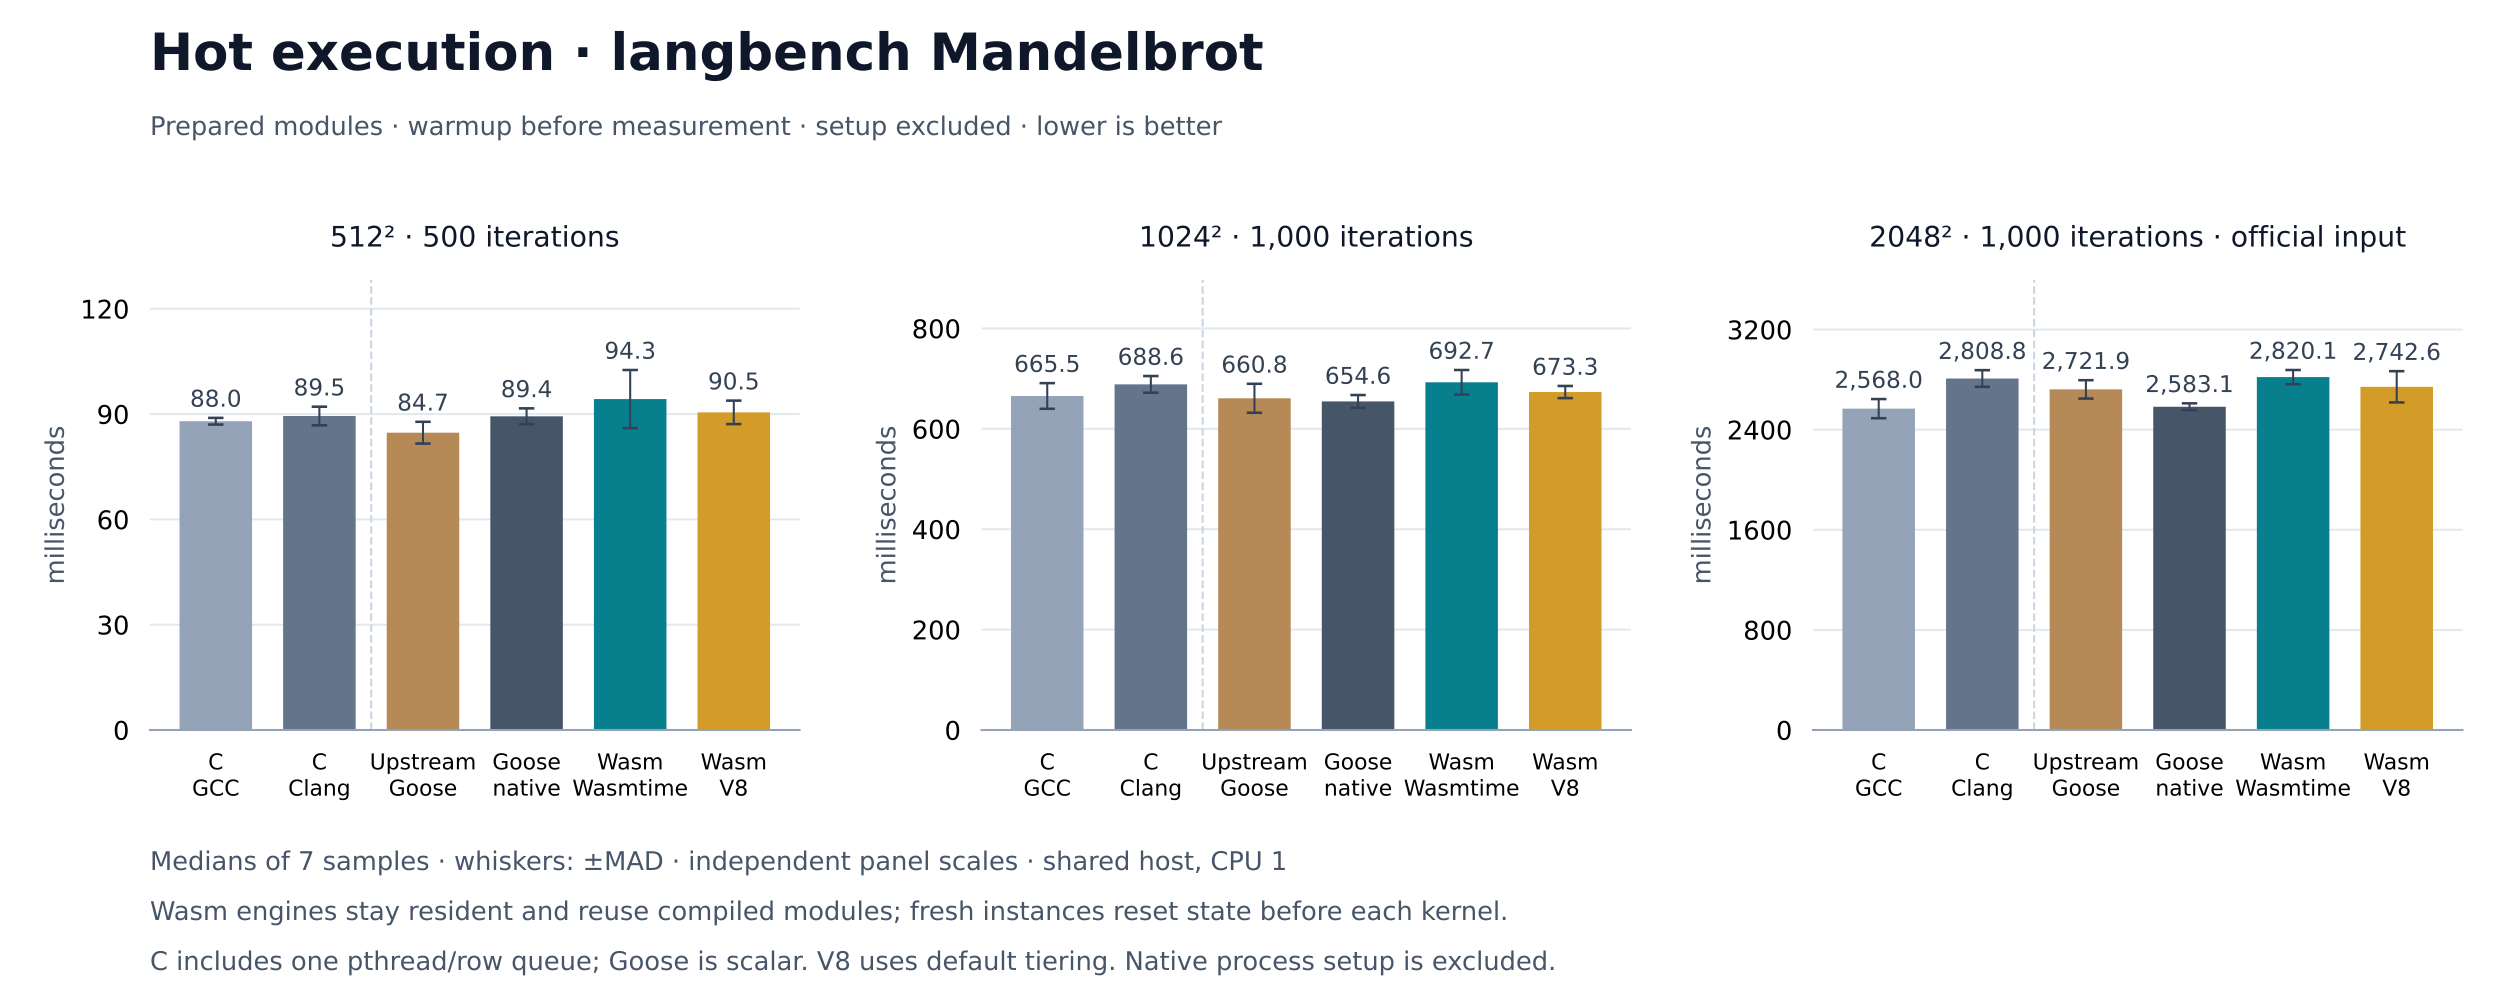
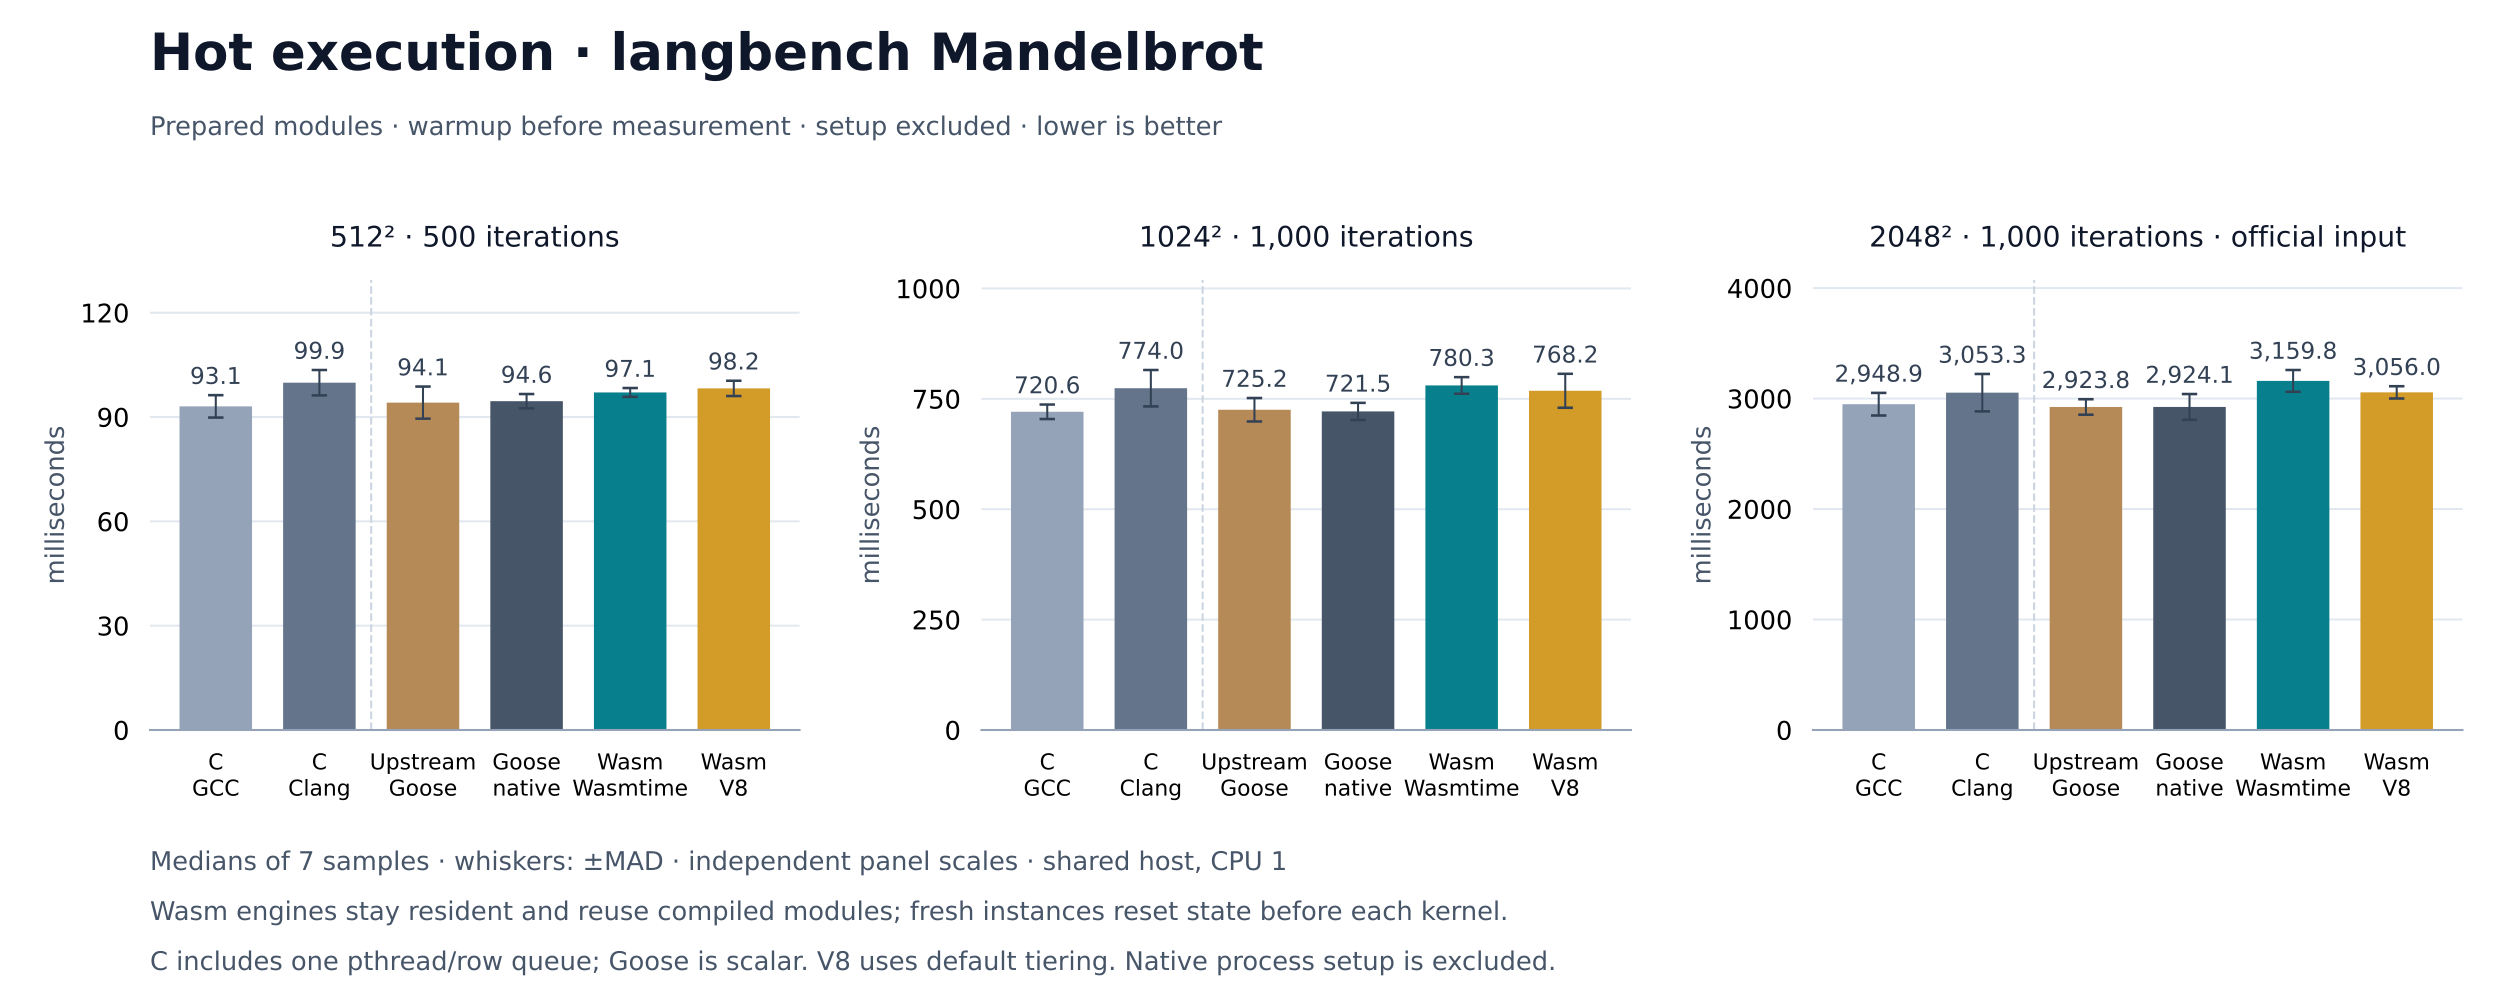
<svg xmlns="http://www.w3.org/2000/svg" xmlns:xlink="http://www.w3.org/1999/xlink" width="972pt" height="388.8pt" viewBox="0 0 972 388.8" version="1.1">
  <defs>
    <style type="text/css">*{stroke-linejoin: round; stroke-linecap: butt}</style>
  </defs>
  <g id="figure_1">
    <g id="patch_1">
      <path d="M 0 388.8 L 972 388.8 L 972 0 L 0 0 z " style="fill: #ffffff" />
    </g>
    <g id="axes_1">
      <g id="patch_2">
        <path d="M 58.32 283.824 L 310.876 283.824 L 310.876 108.864 L 58.32 108.864 z " style="fill: #ffffff" />
      </g>
      <g id="matplotlib.axis_1">
        <g id="xtick_1">
          <g id="line2d_1" />
          <g id="text_1">
            <text style="font-size: 8.5px; font-family: 'DejaVu Sans'" transform="translate(80.93016 299.1328)">C</text>
            <text style="font-size: 8.5px; font-family: 'DejaVu Sans'" transform="translate(74.66938 309.3345)">GCC</text>
          </g>
        </g>
        <g id="xtick_2">
          <g id="line2d_2" />
          <g id="text_2">
            <text style="font-size: 8.5px; font-family: 'DejaVu Sans'" transform="translate(121.2103 299.1328)">C</text>
            <text style="font-size: 8.5px; font-family: 'DejaVu Sans'" transform="translate(112.0336 309.3352)">Clang</text>
          </g>
        </g>
        <g id="xtick_3">
          <g id="line2d_3" />
          <g id="text_3">
            <text style="font-size: 8.5px; font-family: 'DejaVu Sans'" transform="translate(143.7566 299.1328)">Upstream</text>
            <text style="font-size: 8.5px; font-family: 'DejaVu Sans'" transform="translate(151.135 309.3345)">Goose</text>
          </g>
        </g>
        <g id="xtick_4">
          <g id="line2d_4" />
          <g id="text_4">
            <text style="font-size: 8.5px; font-family: 'DejaVu Sans'" transform="translate(191.4151 299.1328)">Goose</text>
            <text style="font-size: 8.5px; font-family: 'DejaVu Sans'" transform="translate(191.4629 309.3352)">native</text>
          </g>
        </g>
        <g id="xtick_5">
          <g id="line2d_5" />
          <g id="text_5">
            <text style="font-size: 8.5px; font-family: 'DejaVu Sans'" transform="translate(232.1294 299.1328)">Wasm</text>
            <text style="font-size: 8.5px; font-family: 'DejaVu Sans'" transform="translate(222.5278 309.3352)">Wasmtime</text>
          </g>
        </g>
        <g id="xtick_6">
          <g id="line2d_6" />
          <g id="text_6">
            <text style="font-size: 8.5px; font-family: 'DejaVu Sans'" transform="translate(272.4095 299.1328)">Wasm</text>
            <text style="font-size: 8.5px; font-family: 'DejaVu Sans'" transform="translate(279.687 309.3345)">V8</text>
          </g>
        </g>
      </g>
      <g id="matplotlib.axis_2">
        <g id="ytick_1">
          <g id="line2d_7">
            <path d="M 58.32 283.824 L 310.876 283.824 " clip-path="url(#p1867e7d874)" style="fill: none; stroke: #e2e8f0; stroke-width: 0.8; stroke-linecap: square" />
          </g>
          <g id="line2d_8" />
          <g id="text_7">
            <text style="font-size: 10px; font-family: 'DejaVu Sans'; text-anchor: end" x="50.32" y="287.623" transform="rotate(-0 50.32 287.6228)">0</text>
          </g>
        </g>
        <g id="ytick_2">
          <g id="line2d_9">
-             <path d="M 58.32 242.884 L 310.876 242.884 " clip-path="url(#p1867e7d874)" style="fill: none; stroke: #e2e8f0; stroke-width: 0.8; stroke-linecap: square" />
+             <path d="M 58.32 243.26 L 310.876 243.26 " clip-path="url(#p1867e7d874)" style="fill: none; stroke: #e2e8f0; stroke-width: 0.8; stroke-linecap: square" />
          </g>
          <g id="line2d_10" />
          <g id="text_8">
-             <text style="font-size: 10px; font-family: 'DejaVu Sans'; text-anchor: end" x="50.32" y="246.683" transform="rotate(-0 50.32 246.6826)">30</text>
+             <text style="font-size: 10px; font-family: 'DejaVu Sans'; text-anchor: end" x="50.32" y="247.059" transform="rotate(-0 50.32 247.0588)">30</text>
          </g>
        </g>
        <g id="ytick_3">
          <g id="line2d_11">
-             <path d="M 58.32 201.943 L 310.876 201.943 " clip-path="url(#p1867e7d874)" style="fill: none; stroke: #e2e8f0; stroke-width: 0.8; stroke-linecap: square" />
+             <path d="M 58.32 202.696 L 310.876 202.696 " clip-path="url(#p1867e7d874)" style="fill: none; stroke: #e2e8f0; stroke-width: 0.8; stroke-linecap: square" />
          </g>
          <g id="line2d_12" />
          <g id="text_9">
-             <text style="font-size: 10px; font-family: 'DejaVu Sans'; text-anchor: end" x="50.32" y="205.742" transform="rotate(-0 50.32 205.7423)">60</text>
+             <text style="font-size: 10px; font-family: 'DejaVu Sans'; text-anchor: end" x="50.32" y="206.495" transform="rotate(-0 50.32 206.4948)">60</text>
          </g>
        </g>
        <g id="ytick_4">
          <g id="line2d_13">
-             <path d="M 58.32 161.003 L 310.876 161.003 " clip-path="url(#p1867e7d874)" style="fill: none; stroke: #e2e8f0; stroke-width: 0.8; stroke-linecap: square" />
+             <path d="M 58.32 162.132 L 310.876 162.132 " clip-path="url(#p1867e7d874)" style="fill: none; stroke: #e2e8f0; stroke-width: 0.8; stroke-linecap: square" />
          </g>
          <g id="line2d_14" />
          <g id="text_10">
-             <text style="font-size: 10px; font-family: 'DejaVu Sans'; text-anchor: end" x="50.32" y="164.802" transform="rotate(-0 50.32 164.802)">90</text>
+             <text style="font-size: 10px; font-family: 'DejaVu Sans'; text-anchor: end" x="50.32" y="165.931" transform="rotate(-0 50.32 165.9308)">90</text>
          </g>
        </g>
        <g id="ytick_5">
          <g id="line2d_15">
-             <path d="M 58.32 120.063 L 310.876 120.063 " clip-path="url(#p1867e7d874)" style="fill: none; stroke: #e2e8f0; stroke-width: 0.8; stroke-linecap: square" />
+             <path d="M 58.32 121.568 L 310.876 121.568 " clip-path="url(#p1867e7d874)" style="fill: none; stroke: #e2e8f0; stroke-width: 0.8; stroke-linecap: square" />
          </g>
          <g id="line2d_16" />
          <g id="text_11">
-             <text style="font-size: 10px; font-family: 'DejaVu Sans'; text-anchor: end" x="50.32" y="123.862" transform="rotate(-0 50.32 123.8618)">120</text>
+             <text style="font-size: 10px; font-family: 'DejaVu Sans'; text-anchor: end" x="50.32" y="125.367" transform="rotate(-0 50.32 125.3668)">120</text>
          </g>
        </g>
        <g id="text_12">
          <text style="font-size: 10px; font-family: 'DejaVu Sans'; text-anchor: middle; fill: #475569" x="24.83" y="196.344" transform="rotate(-90 24.83016 196.344)">milliseconds</text>
        </g>
      </g>
      <g id="patch_3">
-         <path d="M 69.8 283.824 L 97.996 283.824 L 97.996 163.78 L 69.8 163.78 z " clip-path="url(#p1867e7d874)" style="fill: #94a3b8" />
+         <path d="M 69.8 283.824 L 97.996 283.824 L 97.996 157.994 L 69.8 157.994 z " clip-path="url(#p1867e7d874)" style="fill: #94a3b8" />
      </g>
      <g id="patch_4">
-         <path d="M 110.08 283.824 L 138.276 283.824 L 138.276 161.737 L 110.08 161.737 z " clip-path="url(#p1867e7d874)" style="fill: #64748b" />
+         <path d="M 110.08 283.824 L 138.276 283.824 L 138.276 148.795 L 110.08 148.795 z " clip-path="url(#p1867e7d874)" style="fill: #64748b" />
      </g>
      <g id="patch_5">
-         <path d="M 150.36 283.824 L 178.556 283.824 L 178.556 168.23 L 150.36 168.23 z " clip-path="url(#p1867e7d874)" style="fill: #b58a56" />
+         <path d="M 150.36 283.824 L 178.556 283.824 L 178.556 156.541 L 150.36 156.541 z " clip-path="url(#p1867e7d874)" style="fill: #b58a56" />
      </g>
      <g id="patch_6">
-         <path d="M 190.64 283.824 L 218.836 283.824 L 218.836 161.866 L 190.64 161.866 z " clip-path="url(#p1867e7d874)" style="fill: #475569" />
+         <path d="M 190.64 283.824 L 218.836 283.824 L 218.836 155.98 L 190.64 155.98 z " clip-path="url(#p1867e7d874)" style="fill: #475569" />
      </g>
      <g id="patch_7">
-         <path d="M 230.92 283.824 L 259.116 283.824 L 259.116 155.158 L 230.92 155.158 z " clip-path="url(#p1867e7d874)" style="fill: #087f8c" />
+         <path d="M 230.92 283.824 L 259.116 283.824 L 259.116 152.588 L 230.92 152.588 z " clip-path="url(#p1867e7d874)" style="fill: #087f8c" />
      </g>
      <g id="patch_8">
-         <path d="M 271.2 283.824 L 299.396 283.824 L 299.396 160.332 L 271.2 160.332 z " clip-path="url(#p1867e7d874)" style="fill: #d39b28" />
+         <path d="M 271.2 283.824 L 299.396 283.824 L 299.396 151.007 L 271.2 151.007 z " clip-path="url(#p1867e7d874)" style="fill: #d39b28" />
      </g>
      <g id="LineCollection_1">
-         <path d="M 83.898 165.078 L 83.898 162.481 " clip-path="url(#p1867e7d874)" style="fill: none; stroke: #334155; stroke-width: 0.8" />
-         <path d="M 124.178 165.354 L 124.178 158.121 " clip-path="url(#p1867e7d874)" style="fill: none; stroke: #334155; stroke-width: 0.8" />
-         <path d="M 164.458 172.458 L 164.458 164.001 " clip-path="url(#p1867e7d874)" style="fill: none; stroke: #334155; stroke-width: 0.8" />
-         <path d="M 204.738 164.961 L 204.738 158.771 " clip-path="url(#p1867e7d874)" style="fill: none; stroke: #334155; stroke-width: 0.8" />
-         <path d="M 245.018 166.461 L 245.018 143.856 " clip-path="url(#p1867e7d874)" style="fill: none; stroke: #334155; stroke-width: 0.8" />
-         <path d="M 285.298 164.895 L 285.298 155.769 " clip-path="url(#p1867e7d874)" style="fill: none; stroke: #334155; stroke-width: 0.8" />
+         <path d="M 83.898 162.351 L 83.898 153.637 " clip-path="url(#p1867e7d874)" style="fill: none; stroke: #334155; stroke-width: 0.8" />
+         <path d="M 124.178 153.734 L 124.178 143.856 " clip-path="url(#p1867e7d874)" style="fill: none; stroke: #334155; stroke-width: 0.8" />
+         <path d="M 164.458 162.783 L 164.458 150.298 " clip-path="url(#p1867e7d874)" style="fill: none; stroke: #334155; stroke-width: 0.8" />
+         <path d="M 204.738 158.762 L 204.738 153.197 " clip-path="url(#p1867e7d874)" style="fill: none; stroke: #334155; stroke-width: 0.8" />
+         <path d="M 245.018 154.302 L 245.018 150.873 " clip-path="url(#p1867e7d874)" style="fill: none; stroke: #334155; stroke-width: 0.8" />
+         <path d="M 285.298 153.981 L 285.298 148.032 " clip-path="url(#p1867e7d874)" style="fill: none; stroke: #334155; stroke-width: 0.8" />
      </g>
      <g id="line2d_17">
        <defs>
          <path id="m312f0f70a7" d="M 3 0 L -3 -0 " style="stroke: #334155" />
        </defs>
        <g clip-path="url(#p1867e7d874)">
-           <use xlink:href="#m312f0f70a7" x="83.898" y="165.078" style="fill: #1f77b4; stroke: #334155" />
-           <use xlink:href="#m312f0f70a7" x="124.178" y="165.354" style="fill: #1f77b4; stroke: #334155" />
-           <use xlink:href="#m312f0f70a7" x="164.458" y="172.458" style="fill: #1f77b4; stroke: #334155" />
-           <use xlink:href="#m312f0f70a7" x="204.738" y="164.961" style="fill: #1f77b4; stroke: #334155" />
-           <use xlink:href="#m312f0f70a7" x="245.018" y="166.461" style="fill: #1f77b4; stroke: #334155" />
-           <use xlink:href="#m312f0f70a7" x="285.298" y="164.895" style="fill: #1f77b4; stroke: #334155" />
+           <use xlink:href="#m312f0f70a7" x="83.898" y="162.351" style="fill: #1f77b4; stroke: #334155" />
+           <use xlink:href="#m312f0f70a7" x="124.178" y="153.734" style="fill: #1f77b4; stroke: #334155" />
+           <use xlink:href="#m312f0f70a7" x="164.458" y="162.783" style="fill: #1f77b4; stroke: #334155" />
+           <use xlink:href="#m312f0f70a7" x="204.738" y="158.762" style="fill: #1f77b4; stroke: #334155" />
+           <use xlink:href="#m312f0f70a7" x="245.018" y="154.302" style="fill: #1f77b4; stroke: #334155" />
+           <use xlink:href="#m312f0f70a7" x="285.298" y="153.981" style="fill: #1f77b4; stroke: #334155" />
        </g>
      </g>
      <g id="line2d_18">
        <g clip-path="url(#p1867e7d874)">
-           <use xlink:href="#m312f0f70a7" x="83.898" y="162.481" style="fill: #1f77b4; stroke: #334155" />
-           <use xlink:href="#m312f0f70a7" x="124.178" y="158.121" style="fill: #1f77b4; stroke: #334155" />
-           <use xlink:href="#m312f0f70a7" x="164.458" y="164.001" style="fill: #1f77b4; stroke: #334155" />
-           <use xlink:href="#m312f0f70a7" x="204.738" y="158.771" style="fill: #1f77b4; stroke: #334155" />
-           <use xlink:href="#m312f0f70a7" x="245.018" y="143.856" style="fill: #1f77b4; stroke: #334155" />
-           <use xlink:href="#m312f0f70a7" x="285.298" y="155.769" style="fill: #1f77b4; stroke: #334155" />
+           <use xlink:href="#m312f0f70a7" x="83.898" y="153.637" style="fill: #1f77b4; stroke: #334155" />
+           <use xlink:href="#m312f0f70a7" x="124.178" y="143.856" style="fill: #1f77b4; stroke: #334155" />
+           <use xlink:href="#m312f0f70a7" x="164.458" y="150.298" style="fill: #1f77b4; stroke: #334155" />
+           <use xlink:href="#m312f0f70a7" x="204.738" y="153.197" style="fill: #1f77b4; stroke: #334155" />
+           <use xlink:href="#m312f0f70a7" x="245.018" y="150.873" style="fill: #1f77b4; stroke: #334155" />
+           <use xlink:href="#m312f0f70a7" x="285.298" y="148.032" style="fill: #1f77b4; stroke: #334155" />
        </g>
      </g>
      <g id="line2d_19">
        <path d="M 144.318 283.824 L 144.318 108.864 " clip-path="url(#p1867e7d874)" style="fill: none; stroke-dasharray: 2.96,1.28; stroke-dashoffset: 0; stroke: #cbd5e1; stroke-width: 0.8" />
      </g>
      <g id="patch_9">
        <path d="M 58.32 283.824 L 310.876 283.824 " style="fill: none; stroke: #94a3b8; stroke-width: 0.8; stroke-linejoin: miter; stroke-linecap: square" />
      </g>
      <g id="text_13">
-         <text style="font-size: 9px; font-family: 'DejaVu Sans'; text-anchor: middle; fill: #334155" x="83.898" y="158.107" transform="rotate(-0 83.89786 158.1069)">88.0</text>
+         <text style="font-size: 9px; font-family: 'DejaVu Sans'; text-anchor: middle; fill: #334155" x="83.898" y="149.263" transform="rotate(-0 83.89786 149.2632)">93.1</text>
      </g>
      <g id="text_14">
-         <text style="font-size: 9px; font-family: 'DejaVu Sans'; text-anchor: middle; fill: #334155" x="124.178" y="153.747" transform="rotate(-0 124.178 153.747)">89.5</text>
+         <text style="font-size: 9px; font-family: 'DejaVu Sans'; text-anchor: middle; fill: #334155" x="124.178" y="139.482" transform="rotate(-0 124.178 139.482)">99.9</text>
      </g>
      <g id="text_15">
-         <text style="font-size: 9px; font-family: 'DejaVu Sans'; text-anchor: middle; fill: #334155" x="164.458" y="159.627" transform="rotate(-0 164.458 159.6274)">84.7</text>
+         <text style="font-size: 9px; font-family: 'DejaVu Sans'; text-anchor: middle; fill: #334155" x="164.458" y="145.924" transform="rotate(-0 164.458 145.9242)">94.1</text>
      </g>
      <g id="text_16">
-         <text style="font-size: 9px; font-family: 'DejaVu Sans'; text-anchor: middle; fill: #334155" x="204.738" y="154.397" transform="rotate(-0 204.7381 154.3974)">89.4</text>
+         <text style="font-size: 9px; font-family: 'DejaVu Sans'; text-anchor: middle; fill: #334155" x="204.738" y="148.823" transform="rotate(-0 204.7381 148.8232)">94.6</text>
      </g>
      <g id="text_17">
-         <text style="font-size: 9px; font-family: 'DejaVu Sans'; text-anchor: middle; fill: #334155" x="245.018" y="139.482" transform="rotate(-0 245.0182 139.482)">94.3</text>
+         <text style="font-size: 9px; font-family: 'DejaVu Sans'; text-anchor: middle; fill: #334155" x="245.018" y="146.499" transform="rotate(-0 245.0182 146.4989)">97.1</text>
      </g>
      <g id="text_18">
-         <text style="font-size: 9px; font-family: 'DejaVu Sans'; text-anchor: middle; fill: #334155" x="285.298" y="151.395" transform="rotate(-0 285.2983 151.3948)">90.5</text>
+         <text style="font-size: 9px; font-family: 'DejaVu Sans'; text-anchor: middle; fill: #334155" x="285.298" y="143.658" transform="rotate(-0 285.2983 143.658)">98.2</text>
      </g>
      <g id="text_19">
        <text style="font-size: 11px; font-family: 'DejaVu Sans'; text-anchor: middle; fill: #0f172a" x="184.598" y="95.864" transform="rotate(-0 184.5981 95.864)">512² · 500 iterations</text>
      </g>
    </g>
    <g id="axes_2">
      <g id="patch_10">
        <path d="M 381.592 283.824 L 634.148 283.824 L 634.148 108.864 L 381.592 108.864 z " style="fill: #ffffff" />
      </g>
      <g id="matplotlib.axis_3">
        <g id="xtick_7">
          <g id="line2d_20" />
          <g id="text_20">
            <text style="font-size: 8.5px; font-family: 'DejaVu Sans'" transform="translate(404.2021 299.1328)">C</text>
            <text style="font-size: 8.5px; font-family: 'DejaVu Sans'" transform="translate(397.9413 309.3345)">GCC</text>
          </g>
        </g>
        <g id="xtick_8">
          <g id="line2d_21" />
          <g id="text_21">
            <text style="font-size: 8.5px; font-family: 'DejaVu Sans'" transform="translate(444.4822 299.1328)">C</text>
            <text style="font-size: 8.5px; font-family: 'DejaVu Sans'" transform="translate(435.3055 309.3352)">Clang</text>
          </g>
        </g>
        <g id="xtick_9">
          <g id="line2d_22" />
          <g id="text_22">
            <text style="font-size: 8.5px; font-family: 'DejaVu Sans'" transform="translate(467.0285 299.1328)">Upstream</text>
            <text style="font-size: 8.5px; font-family: 'DejaVu Sans'" transform="translate(474.4069 309.3345)">Goose</text>
          </g>
        </g>
        <g id="xtick_10">
          <g id="line2d_23" />
          <g id="text_23">
            <text style="font-size: 8.5px; font-family: 'DejaVu Sans'" transform="translate(514.687 299.1328)">Goose</text>
            <text style="font-size: 8.5px; font-family: 'DejaVu Sans'" transform="translate(514.7348 309.3352)">native</text>
          </g>
        </g>
        <g id="xtick_11">
          <g id="line2d_24" />
          <g id="text_24">
            <text style="font-size: 8.5px; font-family: 'DejaVu Sans'" transform="translate(555.4013 299.1328)">Wasm</text>
            <text style="font-size: 8.5px; font-family: 'DejaVu Sans'" transform="translate(545.7997 309.3352)">Wasmtime</text>
          </g>
        </g>
        <g id="xtick_12">
          <g id="line2d_25" />
          <g id="text_25">
            <text style="font-size: 8.5px; font-family: 'DejaVu Sans'" transform="translate(595.6814 299.1328)">Wasm</text>
            <text style="font-size: 8.5px; font-family: 'DejaVu Sans'" transform="translate(602.9589 309.3345)">V8</text>
          </g>
        </g>
      </g>
      <g id="matplotlib.axis_4">
        <g id="ytick_6">
          <g id="line2d_26">
            <path d="M 381.592 283.824 L 634.148 283.824 " clip-path="url(#pa1d23f0274)" style="fill: none; stroke: #e2e8f0; stroke-width: 0.8; stroke-linecap: square" />
          </g>
          <g id="line2d_27" />
          <g id="text_26">
            <text style="font-size: 10px; font-family: 'DejaVu Sans'; text-anchor: end" x="373.592" y="287.623" transform="rotate(-0 373.5919 287.6228)">0</text>
          </g>
        </g>
        <g id="ytick_7">
          <g id="line2d_28">
-             <path d="M 381.592 244.791 L 634.148 244.791 " clip-path="url(#pa1d23f0274)" style="fill: none; stroke: #e2e8f0; stroke-width: 0.8; stroke-linecap: square" />
+             <path d="M 381.592 240.903 L 634.148 240.903 " clip-path="url(#pa1d23f0274)" style="fill: none; stroke: #e2e8f0; stroke-width: 0.8; stroke-linecap: square" />
          </g>
          <g id="line2d_29" />
          <g id="text_27">
-             <text style="font-size: 10px; font-family: 'DejaVu Sans'; text-anchor: end" x="373.592" y="248.59" transform="rotate(-0 373.5919 248.59)">200</text>
+             <text style="font-size: 10px; font-family: 'DejaVu Sans'; text-anchor: end" x="373.592" y="244.702" transform="rotate(-0 373.5919 244.7015)">250</text>
          </g>
        </g>
        <g id="ytick_8">
          <g id="line2d_30">
-             <path d="M 381.592 205.758 L 634.148 205.758 " clip-path="url(#pa1d23f0274)" style="fill: none; stroke: #e2e8f0; stroke-width: 0.8; stroke-linecap: square" />
+             <path d="M 381.592 197.981 L 634.148 197.981 " clip-path="url(#pa1d23f0274)" style="fill: none; stroke: #e2e8f0; stroke-width: 0.8; stroke-linecap: square" />
          </g>
          <g id="line2d_31" />
          <g id="text_28">
-             <text style="font-size: 10px; font-family: 'DejaVu Sans'; text-anchor: end" x="373.592" y="209.557" transform="rotate(-0 373.5919 209.5572)">400</text>
+             <text style="font-size: 10px; font-family: 'DejaVu Sans'; text-anchor: end" x="373.592" y="201.78" transform="rotate(-0 373.5919 201.7802)">500</text>
          </g>
        </g>
        <g id="ytick_9">
          <g id="line2d_32">
-             <path d="M 381.592 166.726 L 634.148 166.726 " clip-path="url(#pa1d23f0274)" style="fill: none; stroke: #e2e8f0; stroke-width: 0.8; stroke-linecap: square" />
+             <path d="M 381.592 155.06 L 634.148 155.06 " clip-path="url(#pa1d23f0274)" style="fill: none; stroke: #e2e8f0; stroke-width: 0.8; stroke-linecap: square" />
          </g>
          <g id="line2d_33" />
          <g id="text_29">
-             <text style="font-size: 10px; font-family: 'DejaVu Sans'; text-anchor: end" x="373.592" y="170.524" transform="rotate(-0 373.5919 170.5244)">600</text>
+             <text style="font-size: 10px; font-family: 'DejaVu Sans'; text-anchor: end" x="373.592" y="158.859" transform="rotate(-0 373.5919 158.8589)">750</text>
          </g>
        </g>
        <g id="ytick_10">
          <g id="line2d_34">
-             <path d="M 381.592 127.693 L 634.148 127.693 " clip-path="url(#pa1d23f0274)" style="fill: none; stroke: #e2e8f0; stroke-width: 0.8; stroke-linecap: square" />
+             <path d="M 381.592 112.139 L 634.148 112.139 " clip-path="url(#pa1d23f0274)" style="fill: none; stroke: #e2e8f0; stroke-width: 0.8; stroke-linecap: square" />
          </g>
          <g id="line2d_35" />
          <g id="text_30">
-             <text style="font-size: 10px; font-family: 'DejaVu Sans'; text-anchor: end" x="373.592" y="131.492" transform="rotate(-0 373.5919 131.4916)">800</text>
+             <text style="font-size: 10px; font-family: 'DejaVu Sans'; text-anchor: end" x="373.592" y="115.938" transform="rotate(-0 373.5919 115.9376)">1000</text>
          </g>
        </g>
        <g id="text_31">
-           <text style="font-size: 10px; font-family: 'DejaVu Sans'; text-anchor: middle; fill: #475569" x="348.102" y="196.344" transform="rotate(-90 348.1021 196.344)">milliseconds</text>
+           <text style="font-size: 10px; font-family: 'DejaVu Sans'; text-anchor: middle; fill: #475569" x="341.74" y="196.344" transform="rotate(-90 341.7396 196.344)">milliseconds</text>
        </g>
      </g>
      <g id="patch_11">
-         <path d="M 393.072 283.824 L 421.268 283.824 L 421.268 153.95 L 393.072 153.95 z " clip-path="url(#pa1d23f0274)" style="fill: #94a3b8" />
+         <path d="M 393.072 283.824 L 421.268 283.824 L 421.268 160.1 L 393.072 160.1 z " clip-path="url(#pa1d23f0274)" style="fill: #94a3b8" />
      </g>
      <g id="patch_12">
-         <path d="M 433.352 283.824 L 461.548 283.824 L 461.548 149.44 L 433.352 149.44 z " clip-path="url(#pa1d23f0274)" style="fill: #64748b" />
+         <path d="M 433.352 283.824 L 461.548 283.824 L 461.548 150.939 L 433.352 150.939 z " clip-path="url(#pa1d23f0274)" style="fill: #64748b" />
      </g>
      <g id="patch_13">
-         <path d="M 473.632 283.824 L 501.828 283.824 L 501.828 154.854 L 473.632 154.854 z " clip-path="url(#pa1d23f0274)" style="fill: #b58a56" />
+         <path d="M 473.632 283.824 L 501.828 283.824 L 501.828 159.311 L 473.632 159.311 z " clip-path="url(#pa1d23f0274)" style="fill: #b58a56" />
      </g>
      <g id="patch_14">
-         <path d="M 513.912 283.824 L 542.108 283.824 L 542.108 156.077 L 513.912 156.077 z " clip-path="url(#pa1d23f0274)" style="fill: #475569" />
+         <path d="M 513.912 283.824 L 542.108 283.824 L 542.108 159.961 L 513.912 159.961 z " clip-path="url(#pa1d23f0274)" style="fill: #475569" />
      </g>
      <g id="patch_15">
-         <path d="M 554.192 283.824 L 582.388 283.824 L 582.388 148.637 L 554.192 148.637 z " clip-path="url(#pa1d23f0274)" style="fill: #087f8c" />
+         <path d="M 554.192 283.824 L 582.388 283.824 L 582.388 149.855 L 554.192 149.855 z " clip-path="url(#pa1d23f0274)" style="fill: #087f8c" />
      </g>
      <g id="patch_16">
-         <path d="M 594.472 283.824 L 622.668 283.824 L 622.668 152.427 L 594.472 152.427 z " clip-path="url(#pa1d23f0274)" style="fill: #d39b28" />
+         <path d="M 594.472 283.824 L 622.668 283.824 L 622.668 151.935 L 594.472 151.935 z " clip-path="url(#pa1d23f0274)" style="fill: #d39b28" />
      </g>
      <g id="LineCollection_2">
-         <path d="M 407.17 158.942 L 407.17 148.959 " clip-path="url(#pa1d23f0274)" style="fill: none; stroke: #334155; stroke-width: 0.8" />
-         <path d="M 447.45 152.676 L 447.45 146.203 " clip-path="url(#pa1d23f0274)" style="fill: none; stroke: #334155; stroke-width: 0.8" />
-         <path d="M 487.73 160.481 L 487.73 149.227 " clip-path="url(#pa1d23f0274)" style="fill: none; stroke: #334155; stroke-width: 0.8" />
-         <path d="M 528.01 158.561 L 528.01 153.593 " clip-path="url(#pa1d23f0274)" style="fill: none; stroke: #334155; stroke-width: 0.8" />
-         <path d="M 568.29 153.418 L 568.29 143.856 " clip-path="url(#pa1d23f0274)" style="fill: none; stroke: #334155; stroke-width: 0.8" />
-         <path d="M 608.57 154.787 L 608.57 150.067 " clip-path="url(#pa1d23f0274)" style="fill: none; stroke: #334155; stroke-width: 0.8" />
+         <path d="M 407.17 162.919 L 407.17 157.282 " clip-path="url(#pa1d23f0274)" style="fill: none; stroke: #334155; stroke-width: 0.8" />
+         <path d="M 447.45 158.022 L 447.45 143.856 " clip-path="url(#pa1d23f0274)" style="fill: none; stroke: #334155; stroke-width: 0.8" />
+         <path d="M 487.73 163.871 L 487.73 154.751 " clip-path="url(#pa1d23f0274)" style="fill: none; stroke: #334155; stroke-width: 0.8" />
+         <path d="M 528.01 163.283 L 528.01 156.639 " clip-path="url(#pa1d23f0274)" style="fill: none; stroke: #334155; stroke-width: 0.8" />
+         <path d="M 568.29 153.083 L 568.29 146.627 " clip-path="url(#pa1d23f0274)" style="fill: none; stroke: #334155; stroke-width: 0.8" />
+         <path d="M 608.57 158.539 L 608.57 145.332 " clip-path="url(#pa1d23f0274)" style="fill: none; stroke: #334155; stroke-width: 0.8" />
      </g>
      <g id="line2d_36">
        <g clip-path="url(#pa1d23f0274)">
-           <use xlink:href="#m312f0f70a7" x="407.17" y="158.942" style="fill: #1f77b4; stroke: #334155" />
-           <use xlink:href="#m312f0f70a7" x="447.45" y="152.676" style="fill: #1f77b4; stroke: #334155" />
-           <use xlink:href="#m312f0f70a7" x="487.73" y="160.481" style="fill: #1f77b4; stroke: #334155" />
-           <use xlink:href="#m312f0f70a7" x="528.01" y="158.561" style="fill: #1f77b4; stroke: #334155" />
-           <use xlink:href="#m312f0f70a7" x="568.29" y="153.418" style="fill: #1f77b4; stroke: #334155" />
-           <use xlink:href="#m312f0f70a7" x="608.57" y="154.787" style="fill: #1f77b4; stroke: #334155" />
+           <use xlink:href="#m312f0f70a7" x="407.17" y="162.919" style="fill: #1f77b4; stroke: #334155" />
+           <use xlink:href="#m312f0f70a7" x="447.45" y="158.022" style="fill: #1f77b4; stroke: #334155" />
+           <use xlink:href="#m312f0f70a7" x="487.73" y="163.871" style="fill: #1f77b4; stroke: #334155" />
+           <use xlink:href="#m312f0f70a7" x="528.01" y="163.283" style="fill: #1f77b4; stroke: #334155" />
+           <use xlink:href="#m312f0f70a7" x="568.29" y="153.083" style="fill: #1f77b4; stroke: #334155" />
+           <use xlink:href="#m312f0f70a7" x="608.57" y="158.539" style="fill: #1f77b4; stroke: #334155" />
        </g>
      </g>
      <g id="line2d_37">
        <g clip-path="url(#pa1d23f0274)">
-           <use xlink:href="#m312f0f70a7" x="407.17" y="148.959" style="fill: #1f77b4; stroke: #334155" />
-           <use xlink:href="#m312f0f70a7" x="447.45" y="146.203" style="fill: #1f77b4; stroke: #334155" />
-           <use xlink:href="#m312f0f70a7" x="487.73" y="149.227" style="fill: #1f77b4; stroke: #334155" />
-           <use xlink:href="#m312f0f70a7" x="528.01" y="153.593" style="fill: #1f77b4; stroke: #334155" />
-           <use xlink:href="#m312f0f70a7" x="568.29" y="143.856" style="fill: #1f77b4; stroke: #334155" />
-           <use xlink:href="#m312f0f70a7" x="608.57" y="150.067" style="fill: #1f77b4; stroke: #334155" />
+           <use xlink:href="#m312f0f70a7" x="407.17" y="157.282" style="fill: #1f77b4; stroke: #334155" />
+           <use xlink:href="#m312f0f70a7" x="447.45" y="143.856" style="fill: #1f77b4; stroke: #334155" />
+           <use xlink:href="#m312f0f70a7" x="487.73" y="154.751" style="fill: #1f77b4; stroke: #334155" />
+           <use xlink:href="#m312f0f70a7" x="528.01" y="156.639" style="fill: #1f77b4; stroke: #334155" />
+           <use xlink:href="#m312f0f70a7" x="568.29" y="146.627" style="fill: #1f77b4; stroke: #334155" />
+           <use xlink:href="#m312f0f70a7" x="608.57" y="145.332" style="fill: #1f77b4; stroke: #334155" />
        </g>
      </g>
      <g id="line2d_38">
        <path d="M 467.59 283.824 L 467.59 108.864 " clip-path="url(#pa1d23f0274)" style="fill: none; stroke-dasharray: 2.96,1.28; stroke-dashoffset: 0; stroke: #cbd5e1; stroke-width: 0.8" />
      </g>
      <g id="patch_17">
        <path d="M 381.592 283.824 L 634.148 283.824 " style="fill: none; stroke: #94a3b8; stroke-width: 0.8; stroke-linejoin: miter; stroke-linecap: square" />
      </g>
      <g id="text_32">
-         <text style="font-size: 9px; font-family: 'DejaVu Sans'; text-anchor: middle; fill: #334155" x="407.17" y="144.585" transform="rotate(-0 407.1698 144.5848)">665.5</text>
+         <text style="font-size: 9px; font-family: 'DejaVu Sans'; text-anchor: middle; fill: #334155" x="407.17" y="152.908" transform="rotate(-0 407.1698 152.9081)">720.6</text>
      </g>
      <g id="text_33">
-         <text style="font-size: 9px; font-family: 'DejaVu Sans'; text-anchor: middle; fill: #334155" x="447.45" y="141.829" transform="rotate(-0 447.4499 141.8288)">688.6</text>
+         <text style="font-size: 9px; font-family: 'DejaVu Sans'; text-anchor: middle; fill: #334155" x="447.45" y="139.482" transform="rotate(-0 447.4499 139.482)">774.0</text>
      </g>
      <g id="text_34">
-         <text style="font-size: 9px; font-family: 'DejaVu Sans'; text-anchor: middle; fill: #334155" x="487.73" y="144.853" transform="rotate(-0 487.73 144.8532)">660.8</text>
+         <text style="font-size: 9px; font-family: 'DejaVu Sans'; text-anchor: middle; fill: #334155" x="487.73" y="150.377" transform="rotate(-0 487.73 150.3767)">725.2</text>
      </g>
      <g id="text_35">
-         <text style="font-size: 9px; font-family: 'DejaVu Sans'; text-anchor: middle; fill: #334155" x="528.01" y="149.219" transform="rotate(-0 528.01 149.2191)">654.6</text>
+         <text style="font-size: 9px; font-family: 'DejaVu Sans'; text-anchor: middle; fill: #334155" x="528.01" y="152.265" transform="rotate(-0 528.01 152.2653)">721.5</text>
      </g>
      <g id="text_36">
-         <text style="font-size: 9px; font-family: 'DejaVu Sans'; text-anchor: middle; fill: #334155" x="568.29" y="139.482" transform="rotate(-0 568.2901 139.482)">692.7</text>
+         <text style="font-size: 9px; font-family: 'DejaVu Sans'; text-anchor: middle; fill: #334155" x="568.29" y="142.253" transform="rotate(-0 568.2901 142.2532)">780.3</text>
      </g>
      <g id="text_37">
-         <text style="font-size: 9px; font-family: 'DejaVu Sans'; text-anchor: middle; fill: #334155" x="608.57" y="145.693" transform="rotate(-0 608.5702 145.6932)">673.3</text>
+         <text style="font-size: 9px; font-family: 'DejaVu Sans'; text-anchor: middle; fill: #334155" x="608.57" y="140.958" transform="rotate(-0 608.5702 140.9578)">768.2</text>
      </g>
      <g id="text_38">
        <text style="font-size: 11px; font-family: 'DejaVu Sans'; text-anchor: middle; fill: #0f172a" x="507.87" y="95.864" transform="rotate(-0 507.87 95.864)">1024² · 1,000 iterations</text>
      </g>
    </g>
    <g id="axes_3">
      <g id="patch_18">
        <path d="M 704.864 283.824 L 957.42 283.824 L 957.42 108.864 L 704.864 108.864 z " style="fill: #ffffff" />
      </g>
      <g id="matplotlib.axis_5">
        <g id="xtick_13">
          <g id="line2d_39" />
          <g id="text_39">
            <text style="font-size: 8.5px; font-family: 'DejaVu Sans'" transform="translate(727.474 299.1328)">C</text>
            <text style="font-size: 8.5px; font-family: 'DejaVu Sans'" transform="translate(721.2132 309.3345)">GCC</text>
          </g>
        </g>
        <g id="xtick_14">
          <g id="line2d_40" />
          <g id="text_40">
            <text style="font-size: 8.5px; font-family: 'DejaVu Sans'" transform="translate(767.7541 299.1328)">C</text>
            <text style="font-size: 8.5px; font-family: 'DejaVu Sans'" transform="translate(758.5774 309.3352)">Clang</text>
          </g>
        </g>
        <g id="xtick_15">
          <g id="line2d_41" />
          <g id="text_41">
            <text style="font-size: 8.5px; font-family: 'DejaVu Sans'" transform="translate(790.3004 299.1328)">Upstream</text>
            <text style="font-size: 8.5px; font-family: 'DejaVu Sans'" transform="translate(797.6788 309.3345)">Goose</text>
          </g>
        </g>
        <g id="xtick_16">
          <g id="line2d_42" />
          <g id="text_42">
            <text style="font-size: 8.5px; font-family: 'DejaVu Sans'" transform="translate(837.9589 299.1328)">Goose</text>
            <text style="font-size: 8.5px; font-family: 'DejaVu Sans'" transform="translate(838.0067 309.3352)">native</text>
          </g>
        </g>
        <g id="xtick_17">
          <g id="line2d_43" />
          <g id="text_43">
            <text style="font-size: 8.5px; font-family: 'DejaVu Sans'" transform="translate(878.6733 299.1328)">Wasm</text>
            <text style="font-size: 8.5px; font-family: 'DejaVu Sans'" transform="translate(869.0716 309.3352)">Wasmtime</text>
          </g>
        </g>
        <g id="xtick_18">
          <g id="line2d_44" />
          <g id="text_44">
            <text style="font-size: 8.5px; font-family: 'DejaVu Sans'" transform="translate(918.9534 299.1328)">Wasm</text>
            <text style="font-size: 8.5px; font-family: 'DejaVu Sans'" transform="translate(926.2308 309.3345)">V8</text>
          </g>
        </g>
      </g>
      <g id="matplotlib.axis_6">
        <g id="ytick_11">
          <g id="line2d_45">
            <path d="M 704.864 283.824 L 957.42 283.824 " clip-path="url(#p89d5f736ee)" style="fill: none; stroke: #e2e8f0; stroke-width: 0.8; stroke-linecap: square" />
          </g>
          <g id="line2d_46" />
          <g id="text_45">
            <text style="font-size: 10px; font-family: 'DejaVu Sans'; text-anchor: end" x="696.864" y="287.623" transform="rotate(-0 696.8638 287.6228)">0</text>
          </g>
        </g>
        <g id="ytick_12">
          <g id="line2d_47">
-             <path d="M 704.864 244.9 L 957.42 244.9 " clip-path="url(#p89d5f736ee)" style="fill: none; stroke: #e2e8f0; stroke-width: 0.8; stroke-linecap: square" />
+             <path d="M 704.864 240.868 L 957.42 240.868 " clip-path="url(#p89d5f736ee)" style="fill: none; stroke: #e2e8f0; stroke-width: 0.8; stroke-linecap: square" />
          </g>
          <g id="line2d_48" />
          <g id="text_46">
-             <text style="font-size: 10px; font-family: 'DejaVu Sans'; text-anchor: end" x="696.864" y="248.699" transform="rotate(-0 696.8638 248.699)">800</text>
+             <text style="font-size: 10px; font-family: 'DejaVu Sans'; text-anchor: end" x="696.864" y="244.667" transform="rotate(-0 696.8638 244.6672)">1000</text>
          </g>
        </g>
        <g id="ytick_13">
          <g id="line2d_49">
-             <path d="M 704.864 205.976 L 957.42 205.976 " clip-path="url(#p89d5f736ee)" style="fill: none; stroke: #e2e8f0; stroke-width: 0.8; stroke-linecap: square" />
+             <path d="M 704.864 197.913 L 957.42 197.913 " clip-path="url(#p89d5f736ee)" style="fill: none; stroke: #e2e8f0; stroke-width: 0.8; stroke-linecap: square" />
          </g>
          <g id="line2d_50" />
          <g id="text_47">
-             <text style="font-size: 10px; font-family: 'DejaVu Sans'; text-anchor: end" x="696.864" y="209.775" transform="rotate(-0 696.8638 209.7751)">1600</text>
+             <text style="font-size: 10px; font-family: 'DejaVu Sans'; text-anchor: end" x="696.864" y="201.712" transform="rotate(-0 696.8638 201.7115)">2000</text>
          </g>
        </g>
        <g id="ytick_14">
          <g id="line2d_51">
-             <path d="M 704.864 167.052 L 957.42 167.052 " clip-path="url(#p89d5f736ee)" style="fill: none; stroke: #e2e8f0; stroke-width: 0.8; stroke-linecap: square" />
+             <path d="M 704.864 154.957 L 957.42 154.957 " clip-path="url(#p89d5f736ee)" style="fill: none; stroke: #e2e8f0; stroke-width: 0.8; stroke-linecap: square" />
          </g>
          <g id="line2d_52" />
          <g id="text_48">
-             <text style="font-size: 10px; font-family: 'DejaVu Sans'; text-anchor: end" x="696.864" y="170.851" transform="rotate(-0 696.8638 170.8512)">2400</text>
+             <text style="font-size: 10px; font-family: 'DejaVu Sans'; text-anchor: end" x="696.864" y="158.756" transform="rotate(-0 696.8638 158.7559)">3000</text>
          </g>
        </g>
        <g id="ytick_15">
          <g id="line2d_53">
-             <path d="M 704.864 128.129 L 957.42 128.129 " clip-path="url(#p89d5f736ee)" style="fill: none; stroke: #e2e8f0; stroke-width: 0.8; stroke-linecap: square" />
+             <path d="M 704.864 112.001 L 957.42 112.001 " clip-path="url(#p89d5f736ee)" style="fill: none; stroke: #e2e8f0; stroke-width: 0.8; stroke-linecap: square" />
          </g>
          <g id="line2d_54" />
          <g id="text_49">
-             <text style="font-size: 10px; font-family: 'DejaVu Sans'; text-anchor: end" x="696.864" y="131.927" transform="rotate(-0 696.8638 131.9273)">3200</text>
+             <text style="font-size: 10px; font-family: 'DejaVu Sans'; text-anchor: end" x="696.864" y="115.8" transform="rotate(-0 696.8638 115.8002)">4000</text>
          </g>
        </g>
        <g id="text_50">
          <text style="font-size: 10px; font-family: 'DejaVu Sans'; text-anchor: middle; fill: #475569" x="665.011" y="196.344" transform="rotate(-90 665.0115 196.344)">milliseconds</text>
        </g>
      </g>
      <g id="patch_19">
-         <path d="M 716.344 283.824 L 744.54 283.824 L 744.54 158.879 L 716.344 158.879 z " clip-path="url(#p89d5f736ee)" style="fill: #94a3b8" />
+         <path d="M 716.344 283.824 L 744.54 283.824 L 744.54 157.154 L 716.344 157.154 z " clip-path="url(#p89d5f736ee)" style="fill: #94a3b8" />
      </g>
      <g id="patch_20">
-         <path d="M 756.624 283.824 L 784.82 283.824 L 784.82 147.162 L 756.624 147.162 z " clip-path="url(#p89d5f736ee)" style="fill: #64748b" />
+         <path d="M 756.624 283.824 L 784.82 283.824 L 784.82 152.666 L 756.624 152.666 z " clip-path="url(#p89d5f736ee)" style="fill: #64748b" />
      </g>
      <g id="patch_21">
-         <path d="M 796.904 283.824 L 825.1 283.824 L 825.1 151.391 L 796.904 151.391 z " clip-path="url(#p89d5f736ee)" style="fill: #b58a56" />
+         <path d="M 796.904 283.824 L 825.1 283.824 L 825.1 158.229 L 796.904 158.229 z " clip-path="url(#p89d5f736ee)" style="fill: #b58a56" />
      </g>
      <g id="patch_22">
-         <path d="M 837.184 283.824 L 865.38 283.824 L 865.38 158.144 L 837.184 158.144 z " clip-path="url(#p89d5f736ee)" style="fill: #475569" />
+         <path d="M 837.184 283.824 L 865.38 283.824 L 865.38 158.216 L 837.184 158.216 z " clip-path="url(#p89d5f736ee)" style="fill: #475569" />
      </g>
      <g id="patch_23">
-         <path d="M 877.464 283.824 L 905.66 283.824 L 905.66 146.614 L 877.464 146.614 z " clip-path="url(#p89d5f736ee)" style="fill: #087f8c" />
+         <path d="M 877.464 283.824 L 905.66 283.824 L 905.66 148.094 L 877.464 148.094 z " clip-path="url(#p89d5f736ee)" style="fill: #087f8c" />
      </g>
      <g id="patch_24">
-         <path d="M 917.744 283.824 L 945.94 283.824 L 945.94 150.384 L 917.744 150.384 z " clip-path="url(#p89d5f736ee)" style="fill: #d39b28" />
+         <path d="M 917.744 283.824 L 945.94 283.824 L 945.94 152.551 L 917.744 152.551 z " clip-path="url(#p89d5f736ee)" style="fill: #d39b28" />
      </g>
      <g id="LineCollection_3">
-         <path d="M 730.442 162.606 L 730.442 155.153 " clip-path="url(#p89d5f736ee)" style="fill: none; stroke: #334155; stroke-width: 0.8" />
-         <path d="M 770.722 150.407 L 770.722 143.918 " clip-path="url(#p89d5f736ee)" style="fill: none; stroke: #334155; stroke-width: 0.8" />
-         <path d="M 811.002 154.96 L 811.002 147.821 " clip-path="url(#p89d5f736ee)" style="fill: none; stroke: #334155; stroke-width: 0.8" />
-         <path d="M 851.282 159.472 L 851.282 156.816 " clip-path="url(#p89d5f736ee)" style="fill: none; stroke: #334155; stroke-width: 0.8" />
-         <path d="M 891.562 149.372 L 891.562 143.856 " clip-path="url(#p89d5f736ee)" style="fill: none; stroke: #334155; stroke-width: 0.8" />
-         <path d="M 931.842 156.464 L 931.842 144.305 " clip-path="url(#p89d5f736ee)" style="fill: none; stroke: #334155; stroke-width: 0.8" />
+         <path d="M 730.442 161.547 L 730.442 152.761 " clip-path="url(#p89d5f736ee)" style="fill: none; stroke: #334155; stroke-width: 0.8" />
+         <path d="M 770.722 159.938 L 770.722 145.395 " clip-path="url(#p89d5f736ee)" style="fill: none; stroke: #334155; stroke-width: 0.8" />
+         <path d="M 811.002 161.24 L 811.002 155.218 " clip-path="url(#p89d5f736ee)" style="fill: none; stroke: #334155; stroke-width: 0.8" />
+         <path d="M 851.282 163.232 L 851.282 153.201 " clip-path="url(#p89d5f736ee)" style="fill: none; stroke: #334155; stroke-width: 0.8" />
+         <path d="M 891.562 152.333 L 891.562 143.856 " clip-path="url(#p89d5f736ee)" style="fill: none; stroke: #334155; stroke-width: 0.8" />
+         <path d="M 931.842 154.94 L 931.842 150.161 " clip-path="url(#p89d5f736ee)" style="fill: none; stroke: #334155; stroke-width: 0.8" />
      </g>
      <g id="line2d_55">
        <g clip-path="url(#p89d5f736ee)">
-           <use xlink:href="#m312f0f70a7" x="730.442" y="162.606" style="fill: #1f77b4; stroke: #334155" />
-           <use xlink:href="#m312f0f70a7" x="770.722" y="150.407" style="fill: #1f77b4; stroke: #334155" />
-           <use xlink:href="#m312f0f70a7" x="811.002" y="154.96" style="fill: #1f77b4; stroke: #334155" />
-           <use xlink:href="#m312f0f70a7" x="851.282" y="159.472" style="fill: #1f77b4; stroke: #334155" />
-           <use xlink:href="#m312f0f70a7" x="891.562" y="149.372" style="fill: #1f77b4; stroke: #334155" />
-           <use xlink:href="#m312f0f70a7" x="931.842" y="156.464" style="fill: #1f77b4; stroke: #334155" />
+           <use xlink:href="#m312f0f70a7" x="730.442" y="161.547" style="fill: #1f77b4; stroke: #334155" />
+           <use xlink:href="#m312f0f70a7" x="770.722" y="159.938" style="fill: #1f77b4; stroke: #334155" />
+           <use xlink:href="#m312f0f70a7" x="811.002" y="161.24" style="fill: #1f77b4; stroke: #334155" />
+           <use xlink:href="#m312f0f70a7" x="851.282" y="163.232" style="fill: #1f77b4; stroke: #334155" />
+           <use xlink:href="#m312f0f70a7" x="891.562" y="152.333" style="fill: #1f77b4; stroke: #334155" />
+           <use xlink:href="#m312f0f70a7" x="931.842" y="154.94" style="fill: #1f77b4; stroke: #334155" />
        </g>
      </g>
      <g id="line2d_56">
        <g clip-path="url(#p89d5f736ee)">
-           <use xlink:href="#m312f0f70a7" x="730.442" y="155.153" style="fill: #1f77b4; stroke: #334155" />
-           <use xlink:href="#m312f0f70a7" x="770.722" y="143.918" style="fill: #1f77b4; stroke: #334155" />
-           <use xlink:href="#m312f0f70a7" x="811.002" y="147.821" style="fill: #1f77b4; stroke: #334155" />
-           <use xlink:href="#m312f0f70a7" x="851.282" y="156.816" style="fill: #1f77b4; stroke: #334155" />
+           <use xlink:href="#m312f0f70a7" x="730.442" y="152.761" style="fill: #1f77b4; stroke: #334155" />
+           <use xlink:href="#m312f0f70a7" x="770.722" y="145.395" style="fill: #1f77b4; stroke: #334155" />
+           <use xlink:href="#m312f0f70a7" x="811.002" y="155.218" style="fill: #1f77b4; stroke: #334155" />
+           <use xlink:href="#m312f0f70a7" x="851.282" y="153.201" style="fill: #1f77b4; stroke: #334155" />
          <use xlink:href="#m312f0f70a7" x="891.562" y="143.856" style="fill: #1f77b4; stroke: #334155" />
-           <use xlink:href="#m312f0f70a7" x="931.842" y="144.305" style="fill: #1f77b4; stroke: #334155" />
+           <use xlink:href="#m312f0f70a7" x="931.842" y="150.161" style="fill: #1f77b4; stroke: #334155" />
        </g>
      </g>
      <g id="line2d_57">
        <path d="M 790.862 283.824 L 790.862 108.864 " clip-path="url(#p89d5f736ee)" style="fill: none; stroke-dasharray: 2.96,1.28; stroke-dashoffset: 0; stroke: #cbd5e1; stroke-width: 0.8" />
      </g>
      <g id="patch_25">
        <path d="M 704.864 283.824 L 957.42 283.824 " style="fill: none; stroke: #94a3b8; stroke-width: 0.8; stroke-linejoin: miter; stroke-linecap: square" />
      </g>
      <g id="text_51">
-         <text style="font-size: 9px; font-family: 'DejaVu Sans'; text-anchor: middle; fill: #334155" x="730.442" y="150.779" transform="rotate(-0 730.4417 150.7789)">2,568.0</text>
+         <text style="font-size: 9px; font-family: 'DejaVu Sans'; text-anchor: middle; fill: #334155" x="730.442" y="148.387" transform="rotate(-0 730.4417 148.3874)">2,948.9</text>
      </g>
      <g id="text_52">
-         <text style="font-size: 9px; font-family: 'DejaVu Sans'; text-anchor: middle; fill: #334155" x="770.722" y="139.544" transform="rotate(-0 770.7218 139.5438)">2,808.8</text>
+         <text style="font-size: 9px; font-family: 'DejaVu Sans'; text-anchor: middle; fill: #334155" x="770.722" y="141.021" transform="rotate(-0 770.7218 141.0207)">3,053.3</text>
      </g>
      <g id="text_53">
-         <text style="font-size: 9px; font-family: 'DejaVu Sans'; text-anchor: middle; fill: #334155" x="811.002" y="143.447" transform="rotate(-0 811.0019 143.4474)">2,721.9</text>
+         <text style="font-size: 9px; font-family: 'DejaVu Sans'; text-anchor: middle; fill: #334155" x="811.002" y="150.844" transform="rotate(-0 811.0019 150.8442)">2,923.8</text>
      </g>
      <g id="text_54">
-         <text style="font-size: 9px; font-family: 'DejaVu Sans'; text-anchor: middle; fill: #334155" x="851.282" y="152.442" transform="rotate(-0 851.282 152.4425)">2,583.1</text>
+         <text style="font-size: 9px; font-family: 'DejaVu Sans'; text-anchor: middle; fill: #334155" x="851.282" y="148.827" transform="rotate(-0 851.282 148.8269)">2,924.1</text>
      </g>
      <g id="text_55">
-         <text style="font-size: 9px; font-family: 'DejaVu Sans'; text-anchor: middle; fill: #334155" x="891.562" y="139.482" transform="rotate(-0 891.562 139.482)">2,820.1</text>
+         <text style="font-size: 9px; font-family: 'DejaVu Sans'; text-anchor: middle; fill: #334155" x="891.562" y="139.482" transform="rotate(-0 891.562 139.482)">3,159.8</text>
      </g>
      <g id="text_56">
-         <text style="font-size: 9px; font-family: 'DejaVu Sans'; text-anchor: middle; fill: #334155" x="931.842" y="139.931" transform="rotate(-0 931.8421 139.9307)">2,742.6</text>
+         <text style="font-size: 9px; font-family: 'DejaVu Sans'; text-anchor: middle; fill: #334155" x="931.842" y="145.787" transform="rotate(-0 931.8421 145.787)">3,056.0</text>
      </g>
      <g id="text_57">
        <text style="font-size: 11px; font-family: 'DejaVu Sans'; text-anchor: middle; fill: #0f172a" x="831.142" y="95.864" transform="rotate(-0 831.1419 95.864)">2048² · 1,000 iterations · official input</text>
      </g>
    </g>
    <g id="text_58">
      <text style="font-weight: 700; font-size: 20px; font-family: 'DejaVu Sans'; text-anchor: start; fill: #0f172a" x="58.32" y="27.216" transform="rotate(-0 58.32 27.216)">Hot execution · langbench Mandelbrot</text>
    </g>
    <g id="text_59">
      <text style="font-size: 10px; font-family: 'DejaVu Sans'; text-anchor: start; fill: #475569" x="58.32" y="52.488" transform="rotate(-0 58.32 52.488)">Prepared modules · warmup before measurement · setup excluded · lower is better</text>
    </g>
    <g id="text_60">
      <text style="font-size: 10px; font-family: 'DejaVu Sans'; text-anchor: start; fill: #475569" x="58.32" y="338.256" transform="rotate(-0 58.32 338.256)">Medians of 7 samples · whiskers: ±MAD · independent panel scales · shared host, CPU 1</text>
    </g>
    <g id="text_61">
      <text style="font-size: 10px; font-family: 'DejaVu Sans'; text-anchor: start; fill: #475569" x="58.32" y="357.696" transform="rotate(-0 58.32 357.696)">Wasm engines stay resident and reuse compiled modules; fresh instances reset state before each kernel.</text>
    </g>
    <g id="text_62">
      <text style="font-size: 10px; font-family: 'DejaVu Sans'; text-anchor: start; fill: #475569" x="58.32" y="377.136" transform="rotate(-0 58.32 377.136)">C includes one pthread/row queue; Goose is scalar. V8 uses default tiering. Native process setup is excluded.</text>
    </g>
  </g>
  <defs>
    <clipPath id="p1867e7d874">
      <rect x="58.32" y="108.864" width="252.556" height="174.96" />
    </clipPath>
    <clipPath id="pa1d23f0274">
      <rect x="381.592" y="108.864" width="252.556" height="174.96" />
    </clipPath>
    <clipPath id="p89d5f736ee">
      <rect x="704.864" y="108.864" width="252.556" height="174.96" />
    </clipPath>
  </defs>
</svg>
